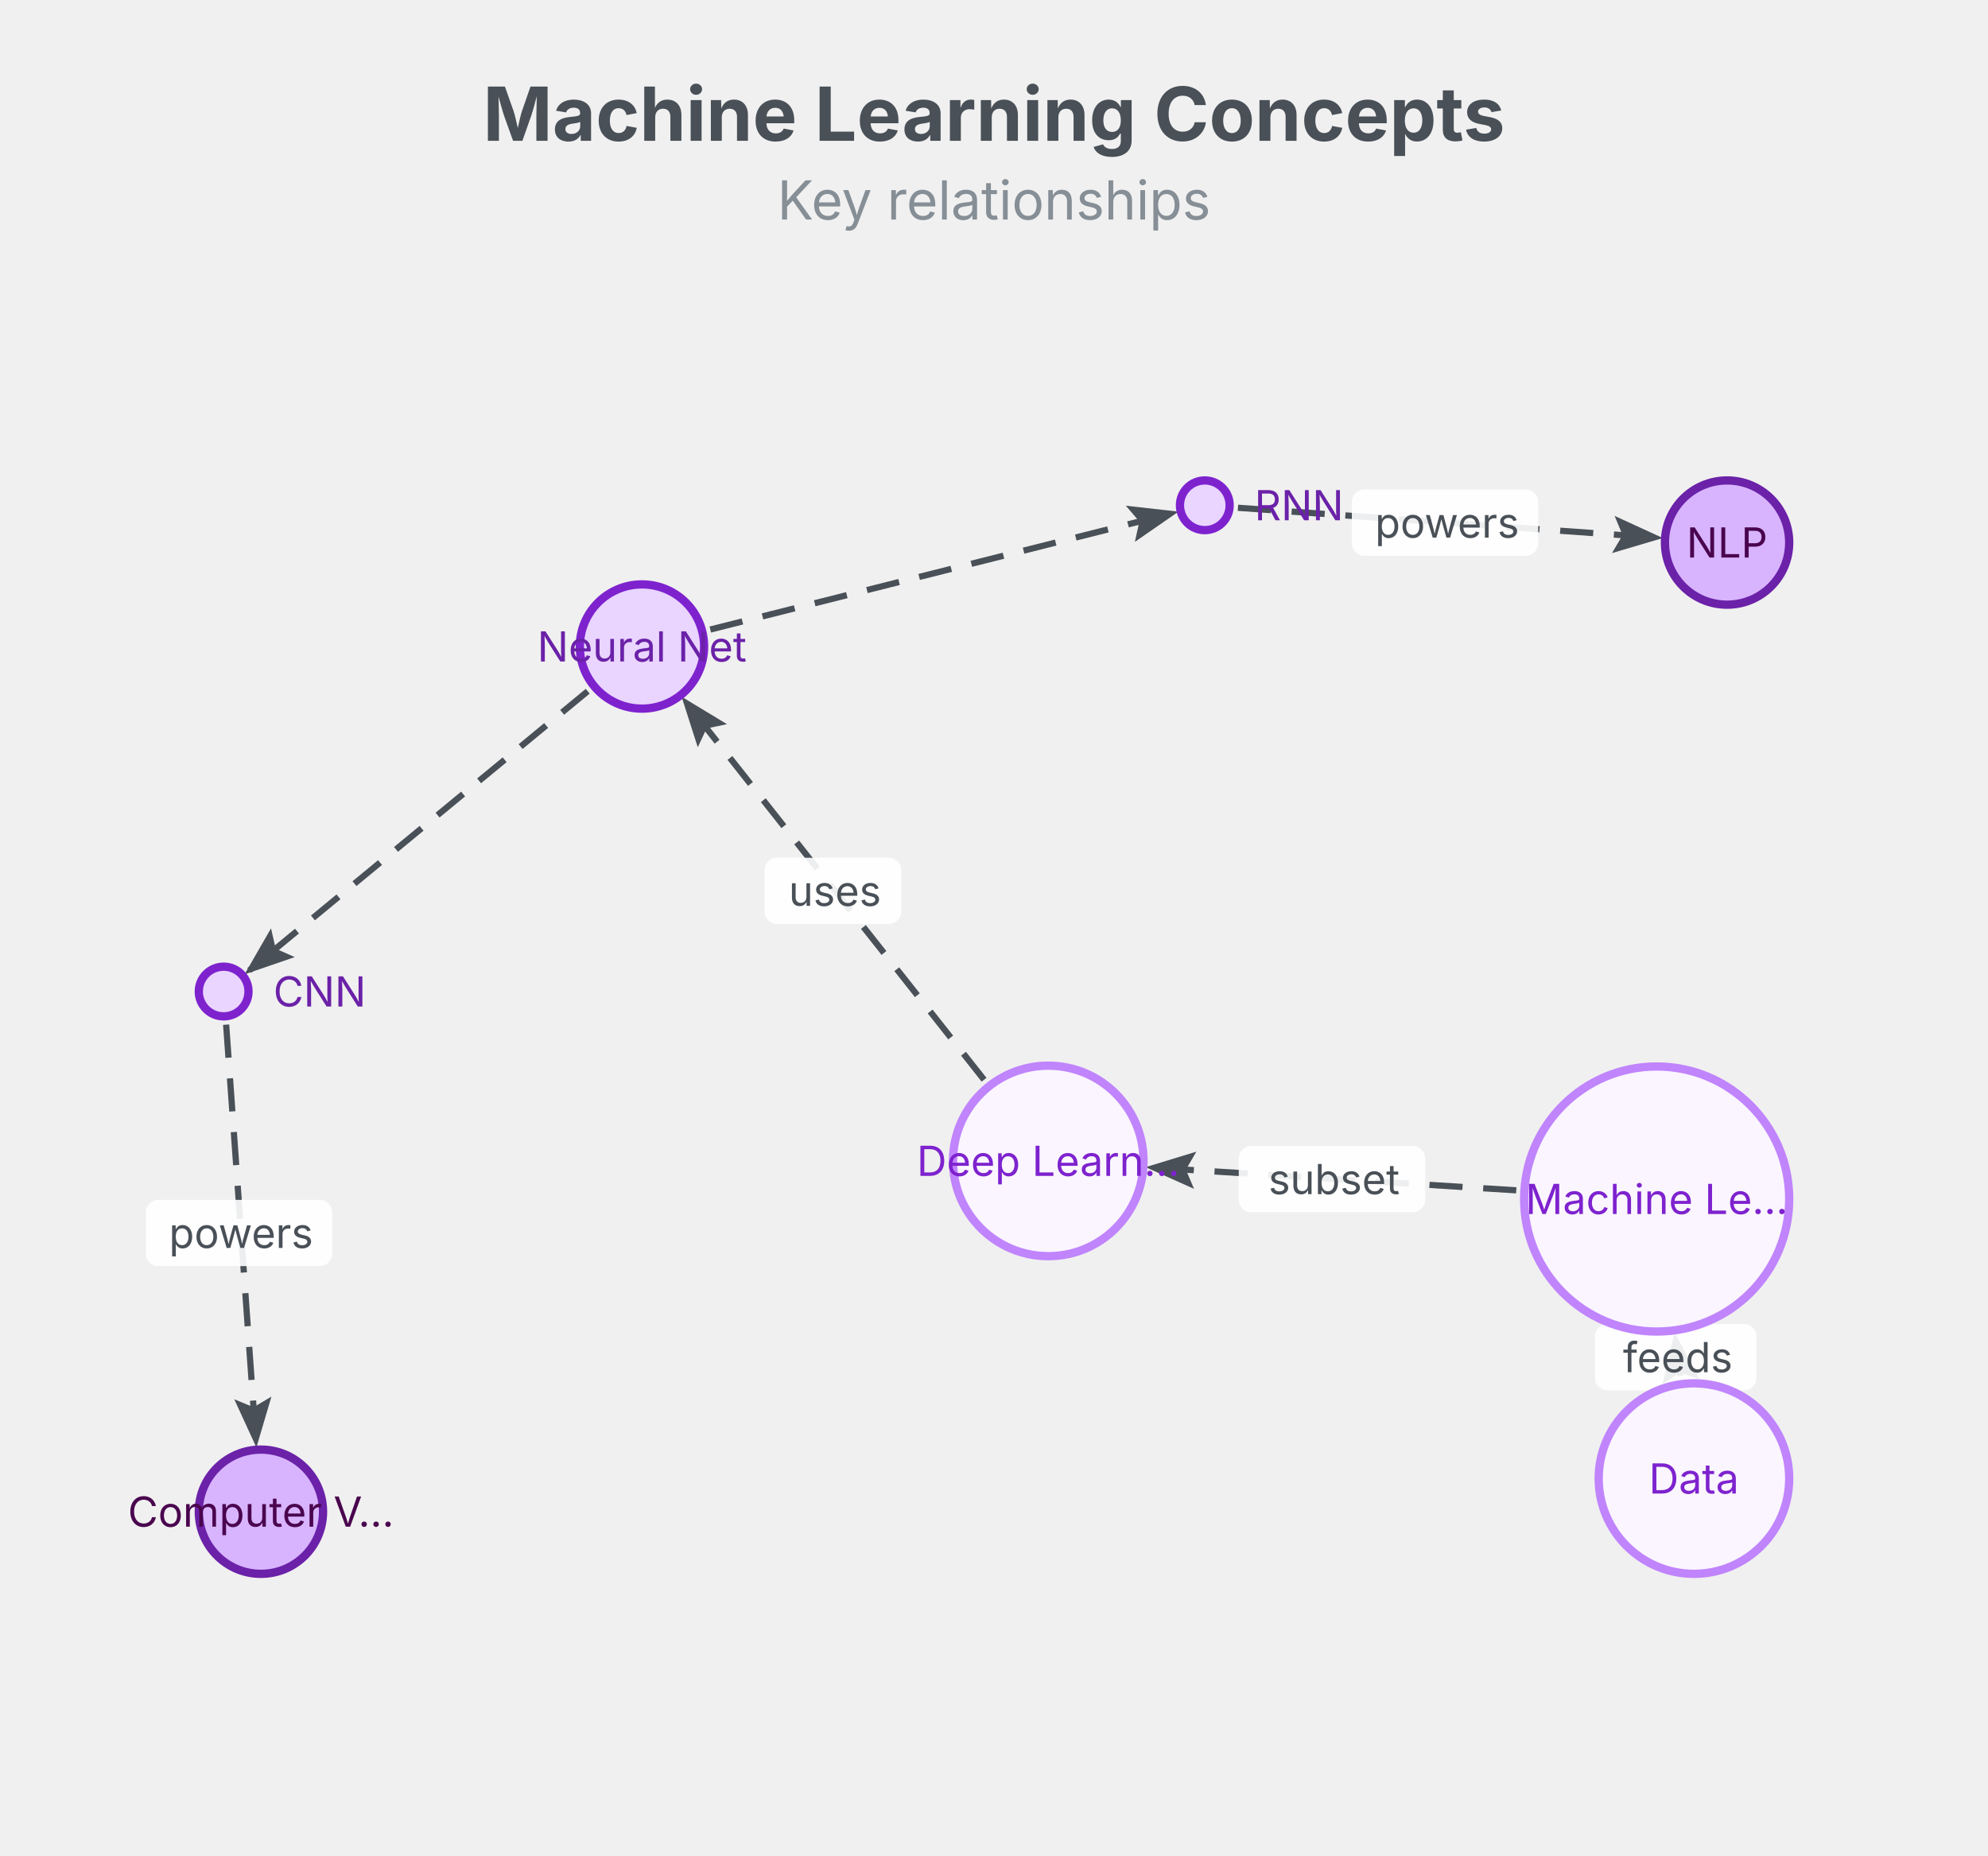
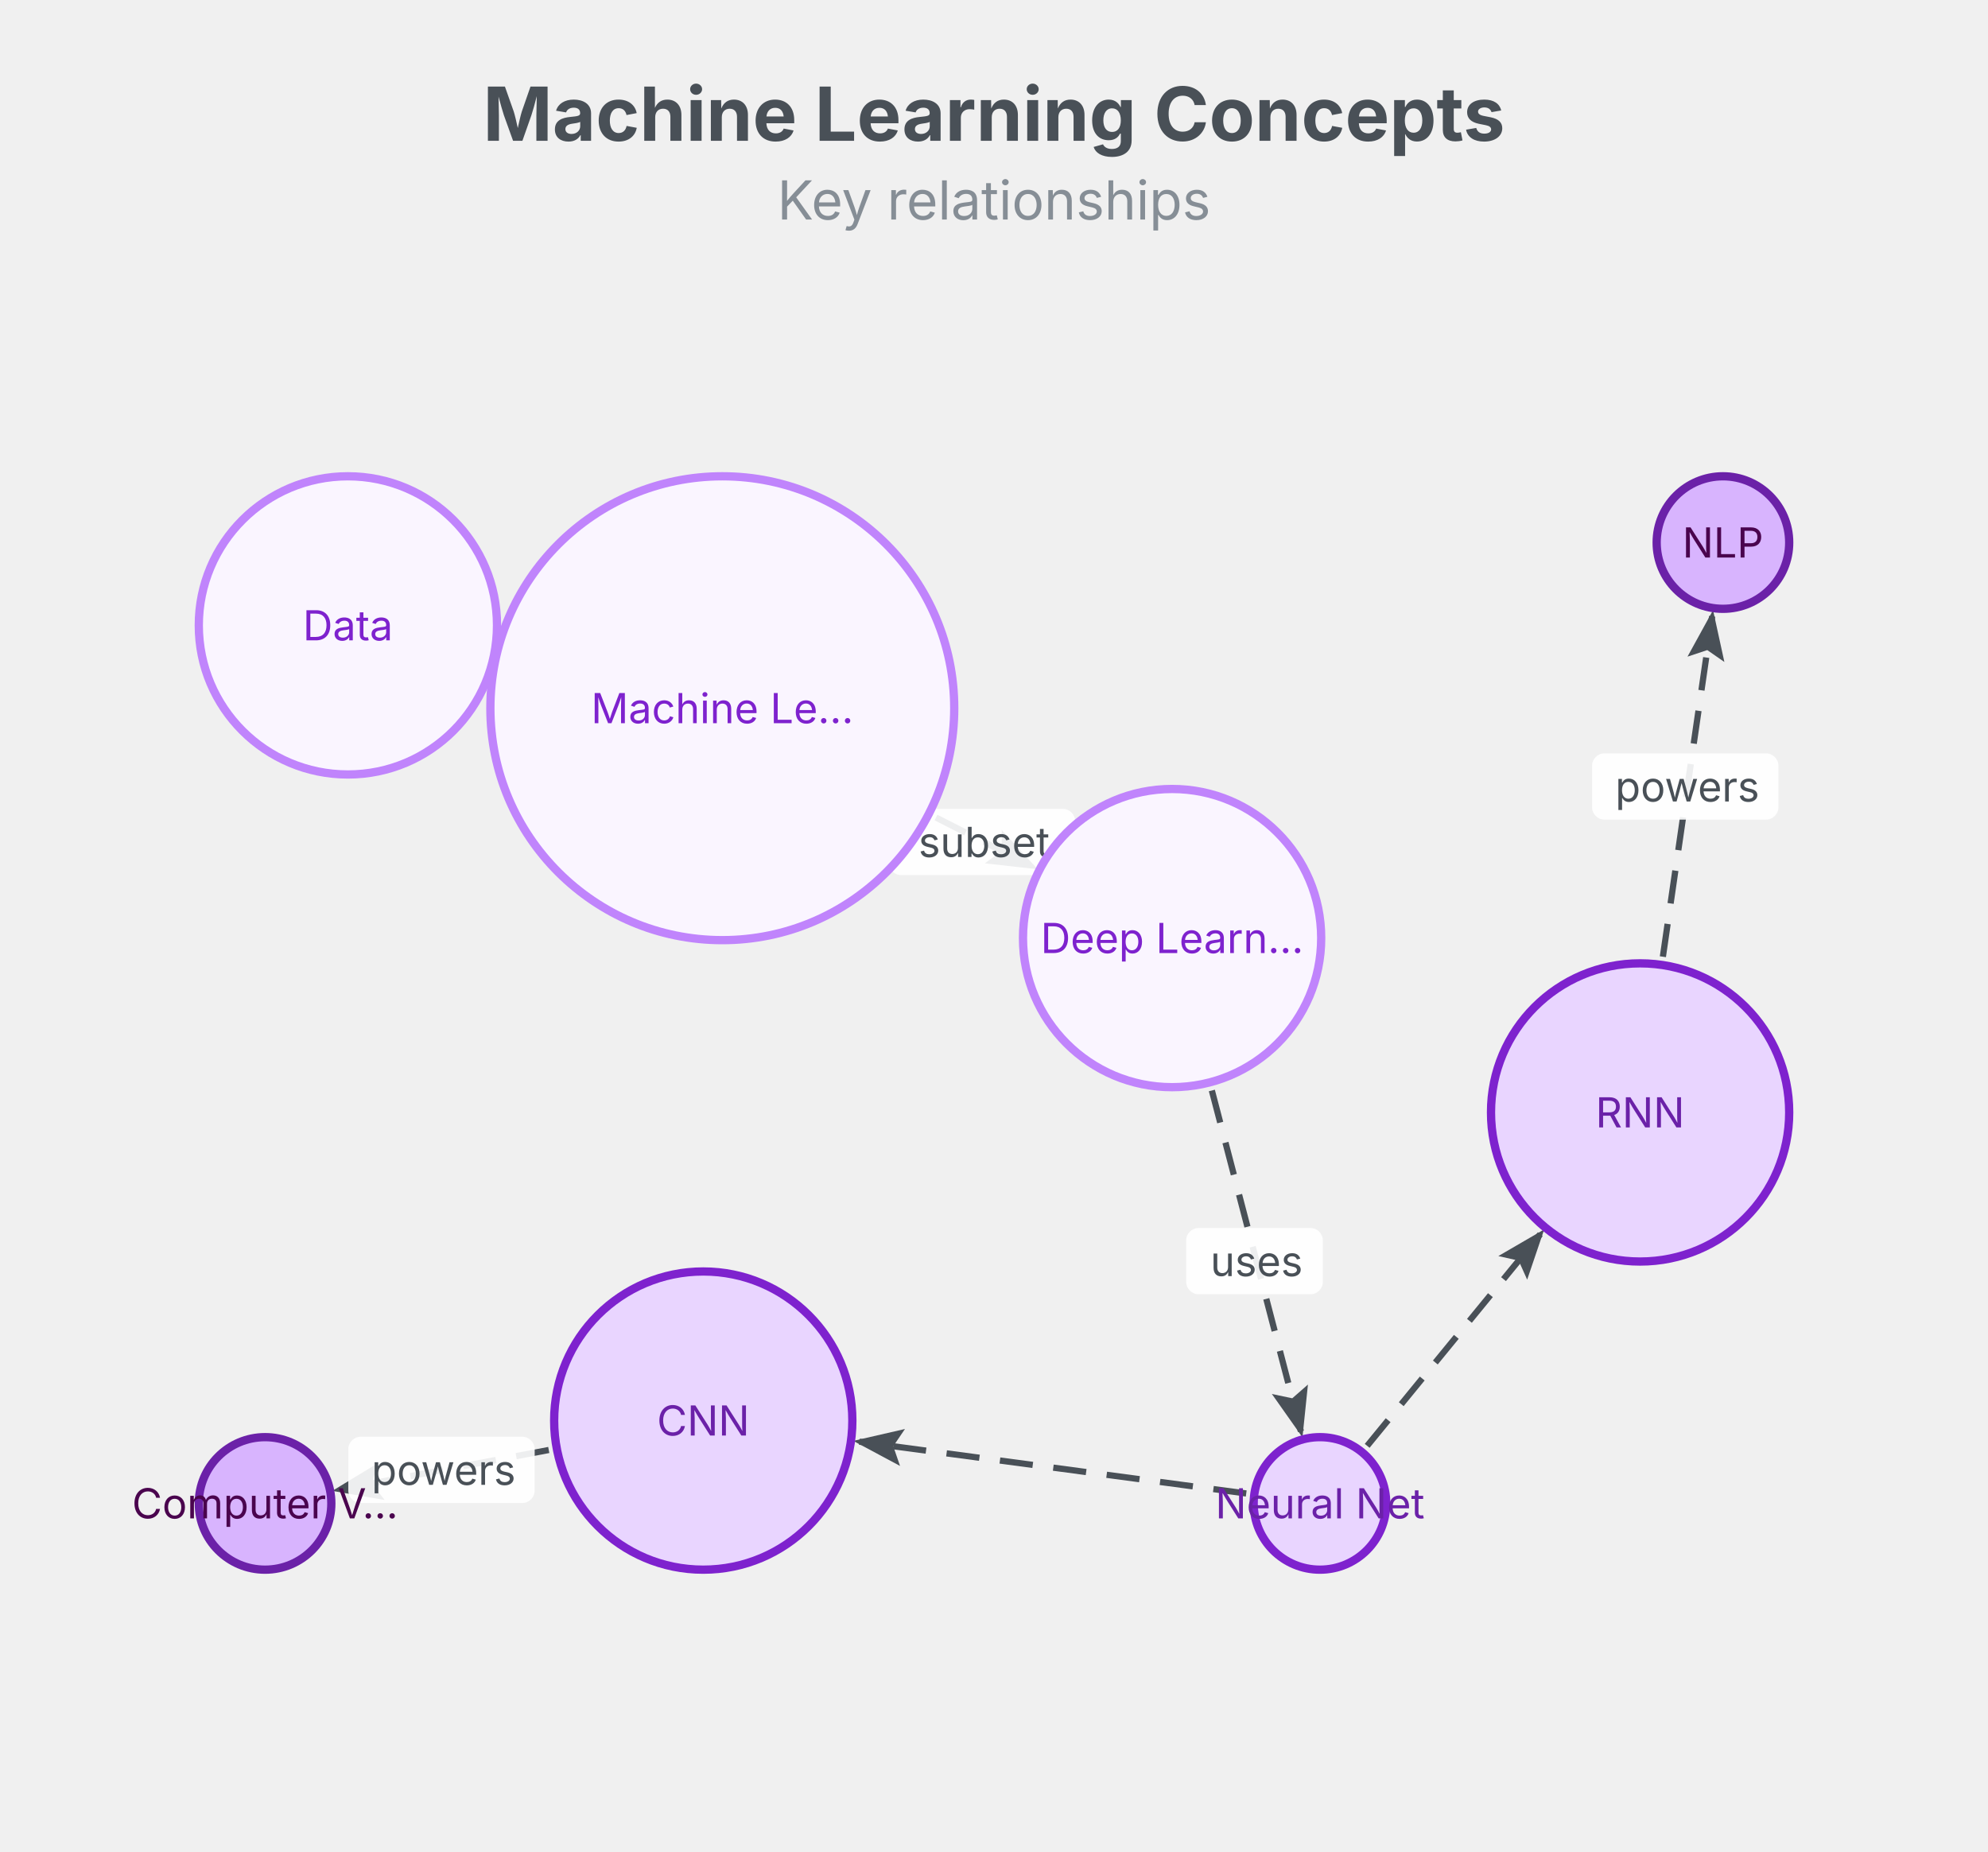
- <svg xmlns="http://www.w3.org/2000/svg" width="480" height="448" viewBox="0 0 480 448">
+ <svg xmlns="http://www.w3.org/2000/svg" width="480" height="447" viewBox="0 0 480 447">
  <text x="240" y="34" text-anchor="middle" font-family="Inter, system-ui, -apple-system, sans-serif" font-size="18" font-weight="700" fill="#495057">Machine Learning Concepts</text>
  <text x="240" y="53" text-anchor="middle" font-family="Inter, system-ui, -apple-system, sans-serif" font-size="13" fill="#868e96">Key relationships</text>
  <g class="network-diagram" transform="translate(0,67)">
    <defs>
      <marker id="net-1-arr" markerWidth="8" markerHeight="6" refX="7" refY="3" orient="auto" markerUnits="strokeWidth">
        <polygon points="0 0, 8 3, 0 6, 1.5 3" fill="#495057" />
      </marker>
      <style>.net-1-edge{stroke-dasharray:8 5;animation:net-1-dash 1.2s linear infinite;}@keyframes net-1-dash{to{stroke-dashoffset:-26;}}</style>
    </defs>
-     <line x1="366.1" y1="220.4" x2="278.1" y2="214.9" stroke="#495057" stroke-width="1.5" marker-end="url(#net-1-arr)" class="net-1-edge" />
-     <rect x="299.1" y="209.7" width="45" height="16" fill="white" rx="3" opacity="0.9" />
-     <text x="322.1" y="217.7" text-anchor="middle" dominant-baseline="middle" font-family="Inter, system-ui, -apple-system, sans-serif" font-size="10" fill="#495057">subset</text>
-     <line x1="237.6" y1="193.7" x2="165.5" y2="102.4" stroke="#495057" stroke-width="1.5" marker-end="url(#net-1-arr)" class="net-1-edge" />
-     <rect x="184.6" y="140.1" width="33" height="16" fill="white" rx="3" opacity="0.9" />
-     <text x="201.6" y="148.1" text-anchor="middle" dominant-baseline="middle" font-family="Inter, system-ui, -apple-system, sans-serif" font-size="10" fill="#495057">uses</text>
-     <line x1="141.9" y1="99.9" x2="60.2" y2="167.3" stroke="#495057" stroke-width="1.5" marker-end="url(#net-1-arr)" class="net-1-edge" />
-     <line x1="171.5" y1="85" x2="283.1" y2="56.9" stroke="#495057" stroke-width="1.5" marker-end="url(#net-1-arr)" class="net-1-edge" />
-     <line x1="54.6" y1="180.4" x2="61.8" y2="281" stroke="#495057" stroke-width="1.5" marker-end="url(#net-1-arr)" class="net-1-edge" />
-     <rect x="35.2" y="222.7" width="45" height="16" fill="white" rx="3" opacity="0.9" />
-     <text x="58.2" y="230.7" text-anchor="middle" dominant-baseline="middle" font-family="Inter, system-ui, -apple-system, sans-serif" font-size="10" fill="#495057">powers</text>
-     <line x1="298.9" y1="55.6" x2="400" y2="62.8" stroke="#495057" stroke-width="1.5" marker-end="url(#net-1-arr)" class="net-1-edge" />
-     <rect x="326.4" y="51.2" width="45" height="16" fill="white" rx="3" opacity="0.9" />
-     <text x="349.4" y="59.2" text-anchor="middle" dominant-baseline="middle" font-family="Inter, system-ui, -apple-system, sans-serif" font-size="10" fill="#495057">powers</text>
-     <line x1="405.7" y1="265.2" x2="404.5" y2="256.2" stroke="#495057" stroke-width="1.5" marker-end="url(#net-1-arr)" class="net-1-edge" />
-     <rect x="385.1" y="252.7" width="39" height="16" fill="white" rx="3" opacity="0.9" />
-     <text x="405.1" y="260.7" text-anchor="middle" dominant-baseline="middle" font-family="Inter, system-ui, -apple-system, sans-serif" font-size="10" fill="#495057">feeds</text>
-     <circle cx="400" cy="222.5" r="32" fill="#faf5ff" stroke="#c084fc" stroke-width="2" />
-     <text x="400" y="222.5" text-anchor="middle" dominant-baseline="middle" font-family="Inter, system-ui, -apple-system, sans-serif" font-size="10" fill="#7e22ce">Machine Le…</text>
-     <circle cx="253.1" cy="213.3" r="23" fill="#faf5ff" stroke="#c084fc" stroke-width="2" />
-     <text x="253.1" y="213.3" text-anchor="middle" dominant-baseline="middle" font-family="Inter, system-ui, -apple-system, sans-serif" font-size="10" fill="#7e22ce">Deep Learn…</text>
-     <circle cx="155" cy="89.1" r="15" fill="#e9d5ff" stroke="#7e22ce" stroke-width="2" />
-     <text x="155" y="89.1" text-anchor="middle" dominant-baseline="middle" font-family="Inter, system-ui, -apple-system, sans-serif" font-size="10" fill="#6b21a8">Neural Net</text>
-     <circle cx="54" cy="172.4" r="6" fill="#e9d5ff" stroke="#7e22ce" stroke-width="2" />
-     <circle cx="290.9" cy="55" r="6" fill="#e9d5ff" stroke="#7e22ce" stroke-width="2" />
-     <circle cx="417" cy="64" r="15" fill="#d8b4fe" stroke="#6b21a8" stroke-width="2" />
-     <text x="417" y="64" text-anchor="middle" dominant-baseline="middle" font-family="Inter, system-ui, -apple-system, sans-serif" font-size="10" fill="#4a044e">NLP</text>
-     <circle cx="63" cy="298" r="15" fill="#d8b4fe" stroke="#6b21a8" stroke-width="2" />
-     <text x="63" y="298" text-anchor="middle" dominant-baseline="middle" font-family="Inter, system-ui, -apple-system, sans-serif" font-size="10" fill="#4a044e">Computer V…</text>
-     <circle cx="409" cy="290" r="23" fill="#faf5ff" stroke="#c084fc" stroke-width="2" />
-     <text x="409" y="290" text-anchor="middle" dominant-baseline="middle" font-family="Inter, system-ui, -apple-system, sans-serif" font-size="10" fill="#7e22ce">Data</text>
-     <text x="302.9" y="55" text-anchor="start" dominant-baseline="middle" font-family="Inter, system-ui, -apple-system, sans-serif" font-size="10" fill="#6b21a8">RNN</text>
-     <text x="66" y="172.4" text-anchor="start" dominant-baseline="middle" font-family="Inter, system-ui, -apple-system, sans-serif" font-size="10" fill="#6b21a8">CNN</text>
+     <line x1="226" y1="130.4" x2="249.2" y2="142.2" stroke="#495057" stroke-width="1.5" marker-end="url(#net-1-arr)" class="net-1-edge" />
+     <rect x="214.6" y="128.3" width="45" height="16" fill="white" rx="3" opacity="0.9" />
+     <text x="237.6" y="136.3" text-anchor="middle" dominant-baseline="middle" font-family="Inter, system-ui, -apple-system, sans-serif" font-size="10" fill="#495057">subset</text>
+     <line x1="292.6" y1="196.3" x2="314.1" y2="278.6" stroke="#495057" stroke-width="1.5" marker-end="url(#net-1-arr)" class="net-1-edge" />
+     <rect x="286.4" y="229.5" width="33" height="16" fill="white" rx="3" opacity="0.9" />
+     <text x="303.4" y="237.5" text-anchor="middle" dominant-baseline="middle" font-family="Inter, system-ui, -apple-system, sans-serif" font-size="10" fill="#495057">uses</text>
+     <line x1="300.9" y1="293.6" x2="207.5" y2="281.1" stroke="#495057" stroke-width="1.5" marker-end="url(#net-1-arr)" class="net-1-edge" />
+     <line x1="330.1" y1="282.1" x2="371.9" y2="231" stroke="#495057" stroke-width="1.5" marker-end="url(#net-1-arr)" class="net-1-edge" />
+     <line x1="132.5" y1="283.1" x2="81.7" y2="292.7" stroke="#495057" stroke-width="1.5" marker-end="url(#net-1-arr)" class="net-1-edge" />
+     <rect x="84.1" y="279.9" width="45" height="16" fill="white" rx="3" opacity="0.9" />
+     <text x="107.1" y="287.9" text-anchor="middle" dominant-baseline="middle" font-family="Inter, system-ui, -apple-system, sans-serif" font-size="10" fill="#495057">powers</text>
+     <line x1="401.5" y1="164" x2="413.4" y2="81.8" stroke="#495057" stroke-width="1.5" marker-end="url(#net-1-arr)" class="net-1-edge" />
+     <rect x="384.4" y="114.9" width="45" height="16" fill="white" rx="3" opacity="0.9" />
+     <text x="407.4" y="122.9" text-anchor="middle" dominant-baseline="middle" font-family="Inter, system-ui, -apple-system, sans-serif" font-size="10" fill="#495057">powers</text>
+     <line x1="121.1" y1="92.2" x2="117.8" y2="91.5" stroke="#495057" stroke-width="1.5" marker-end="url(#net-1-arr)" class="net-1-edge" />
+     <rect x="99.4" y="83.8" width="39" height="16" fill="white" rx="3" opacity="0.9" />
+     <text x="119.4" y="91.8" text-anchor="middle" dominant-baseline="middle" font-family="Inter, system-ui, -apple-system, sans-serif" font-size="10" fill="#495057">feeds</text>
+     <circle cx="174.4" cy="104" r="56" fill="#faf5ff" stroke="#c084fc" stroke-width="2" />
+     <text x="174.4" y="104" text-anchor="middle" dominant-baseline="middle" font-family="Inter, system-ui, -apple-system, sans-serif" font-size="10" fill="#7e22ce">Machine Le…</text>
+     <circle cx="283" cy="159.5" r="36" fill="#faf5ff" stroke="#c084fc" stroke-width="2" />
+     <text x="283" y="159.5" text-anchor="middle" dominant-baseline="middle" font-family="Inter, system-ui, -apple-system, sans-serif" font-size="10" fill="#7e22ce">Deep Learn…</text>
+     <circle cx="318.7" cy="296" r="16" fill="#e9d5ff" stroke="#7e22ce" stroke-width="2" />
+     <text x="318.7" y="296" text-anchor="middle" dominant-baseline="middle" font-family="Inter, system-ui, -apple-system, sans-serif" font-size="10" fill="#6b21a8">Neural Net</text>
+     <circle cx="169.8" cy="276" r="36" fill="#e9d5ff" stroke="#7e22ce" stroke-width="2" />
+     <text x="169.8" y="276" text-anchor="middle" dominant-baseline="middle" font-family="Inter, system-ui, -apple-system, sans-serif" font-size="10" fill="#6b21a8">CNN</text>
+     <circle cx="396" cy="201.6" r="36" fill="#e9d5ff" stroke="#7e22ce" stroke-width="2" />
+     <text x="396" y="201.6" text-anchor="middle" dominant-baseline="middle" font-family="Inter, system-ui, -apple-system, sans-serif" font-size="10" fill="#6b21a8">RNN</text>
+     <circle cx="416" cy="64" r="16" fill="#d8b4fe" stroke="#6b21a8" stroke-width="2" />
+     <text x="416" y="64" text-anchor="middle" dominant-baseline="middle" font-family="Inter, system-ui, -apple-system, sans-serif" font-size="10" fill="#4a044e">NLP</text>
+     <circle cx="64" cy="296" r="16" fill="#d8b4fe" stroke="#6b21a8" stroke-width="2" />
+     <text x="64" y="296" text-anchor="middle" dominant-baseline="middle" font-family="Inter, system-ui, -apple-system, sans-serif" font-size="10" fill="#4a044e">Computer V…</text>
+     <circle cx="84" cy="84" r="36" fill="#faf5ff" stroke="#c084fc" stroke-width="2" />
+     <text x="84" y="84" text-anchor="middle" dominant-baseline="middle" font-family="Inter, system-ui, -apple-system, sans-serif" font-size="10" fill="#7e22ce">Data</text>
  </g>
</svg>
